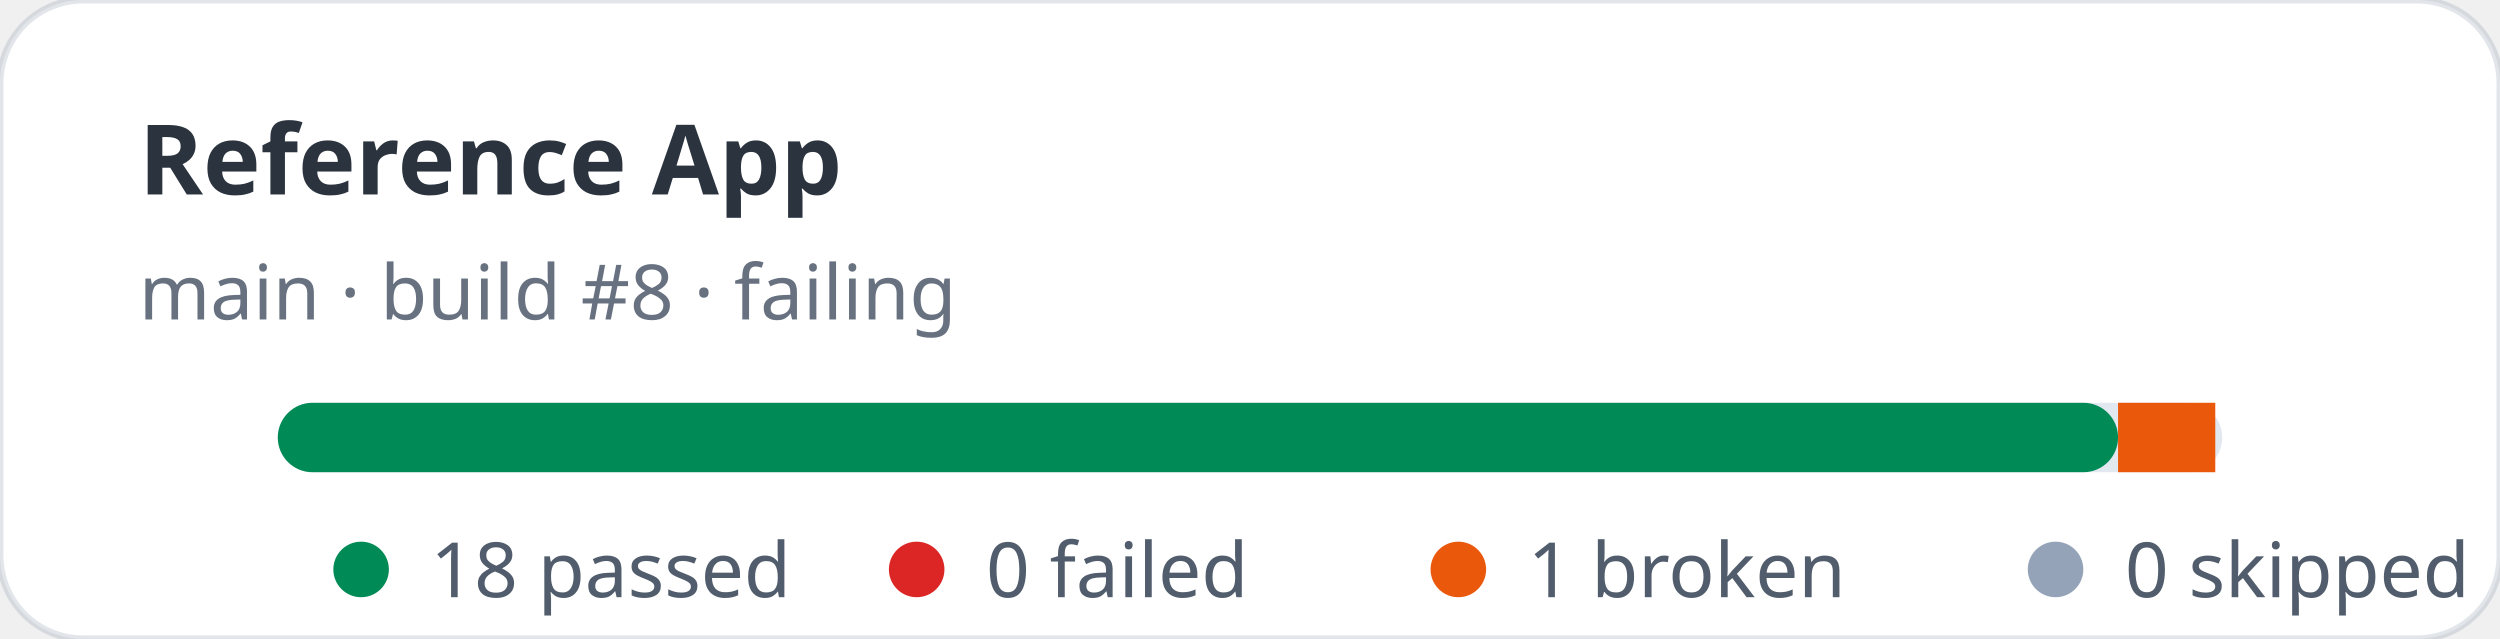
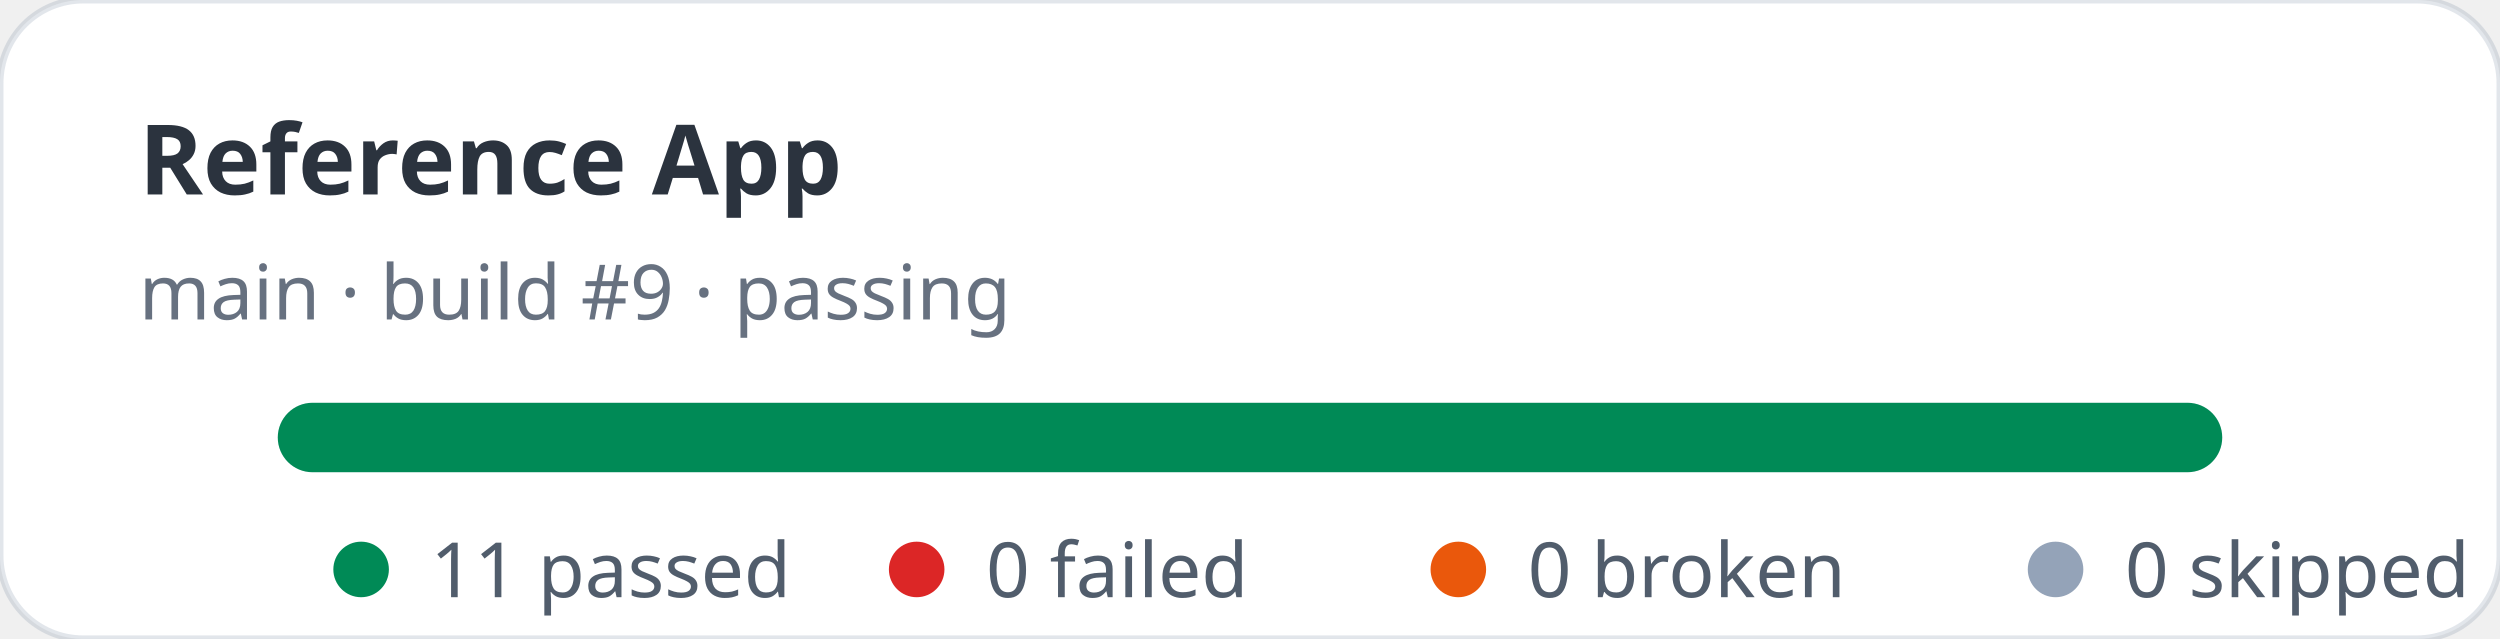
- <svg xmlns="http://www.w3.org/2000/svg" width="360" height="92" viewBox="0 0 360 92" role="img" aria-label="Reference App stats: 18 passed, 0 failed">
+ <svg xmlns="http://www.w3.org/2000/svg" width="360" height="92" viewBox="0 0 360 92" role="img" aria-label="Reference App stats: 11 passed, 0 failed">
  <rect width="360" height="92" rx="12" fill="#ffffff" stroke="rgba(11,48,86,0.12)" />
  <text x="20" y="28" fill="rgba(1,10,24,0.83)" font-family="ui-sans-serif,system-ui,sans-serif" font-size="14" font-weight="700">Reference App</text>
-   <text x="20" y="46" fill="rgba(2,19,44,0.6)" font-family="ui-sans-serif,system-ui,sans-serif" font-size="11">main · build #8 · failing</text>
+   <text x="20" y="46" fill="rgba(2,19,44,0.6)" font-family="ui-sans-serif,system-ui,sans-serif" font-size="11">main · build #9 · passing</text>
  <rect x="40" y="58" width="280" height="10" rx="5" fill="#e2e8f0" />
-   <rect x="40" y="58" width="265" height="10" rx="5" fill="#008a56" />
-   <rect x="305" y="58" width="14" height="10" fill="#ea580c" />
+   <rect x="40" y="58" width="280" height="10" rx="5" fill="#008a56" />
  <g font-family="ui-sans-serif,system-ui,sans-serif" font-size="11" fill="rgba(1,18,40,0.68)">
    <circle cx="52" cy="82" r="4" fill="#008a56" />
-     <text x="62" y="86">18 passed</text>
+     <text x="62" y="86">11 passed</text>
    <circle cx="132" cy="82" r="4" fill="#dc2626" />
    <text x="142" y="86">0 failed</text>
    <circle cx="210" cy="82" r="4" fill="#ea580c" />
-     <text x="220" y="86">1 broken</text>
+     <text x="220" y="86">0 broken</text>
    <circle cx="296" cy="82" r="4" fill="#94a3b8" />
    <text x="306" y="86">0 skipped</text>
  </g>
</svg>
